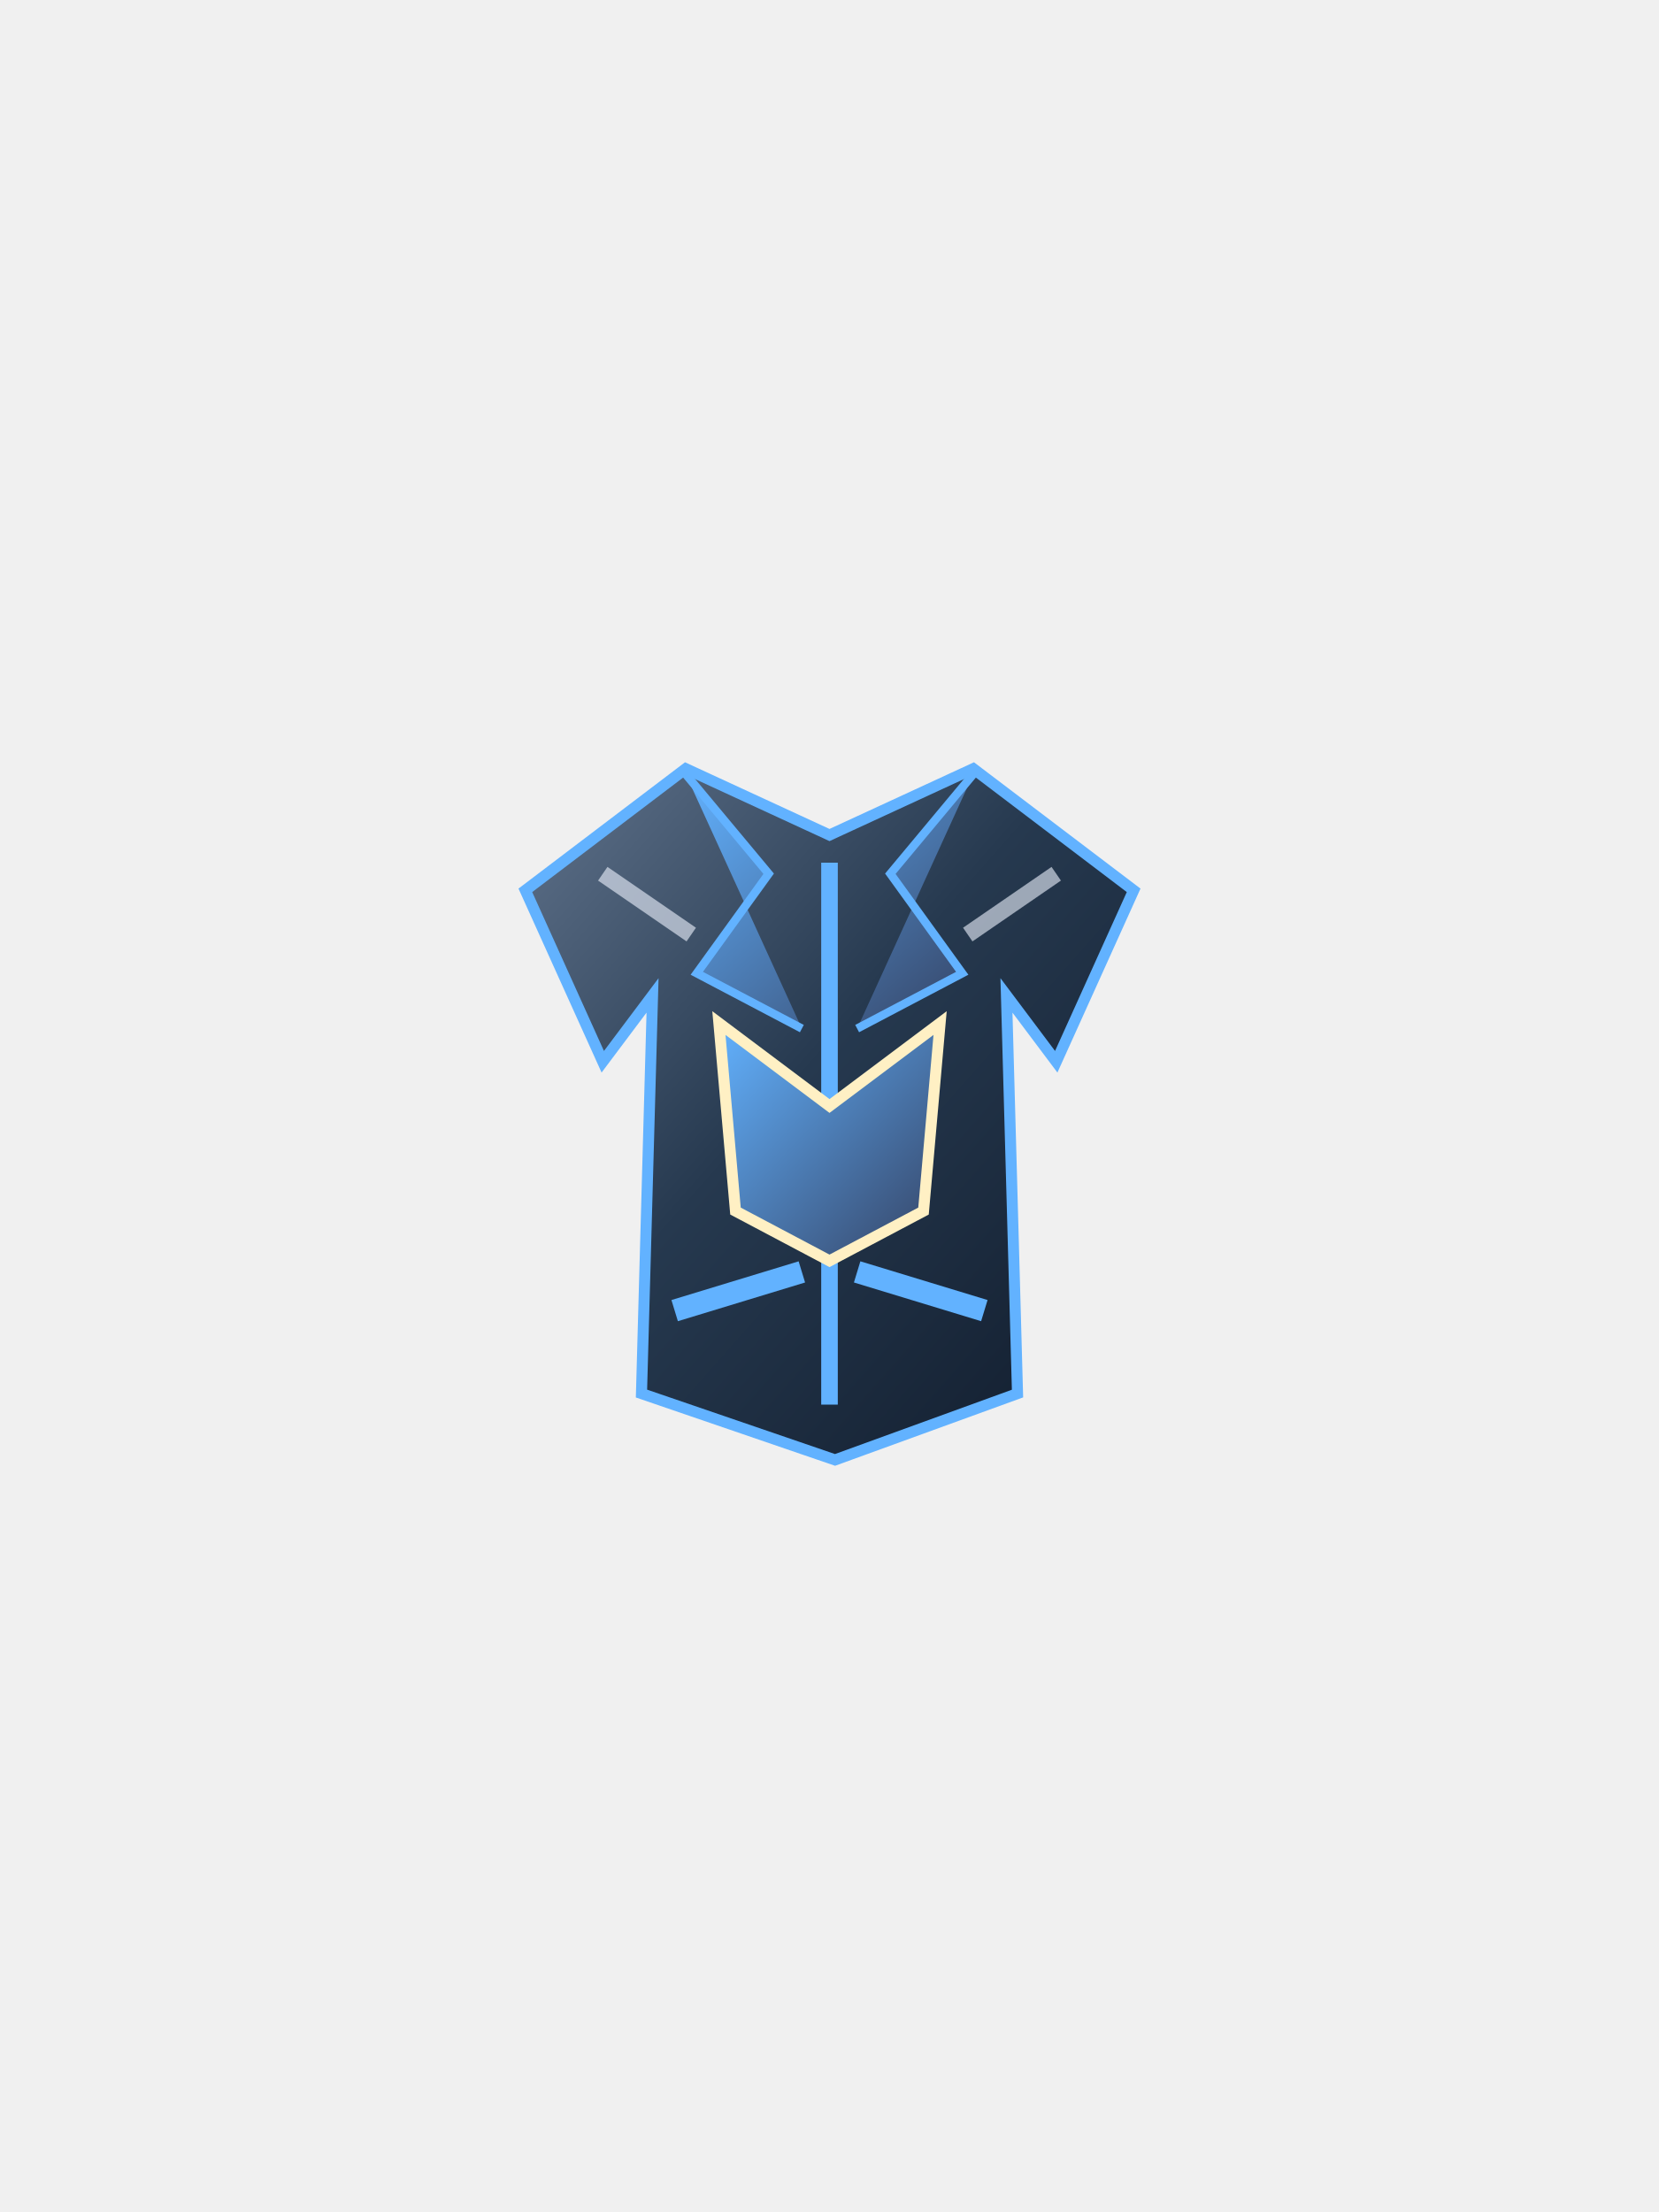
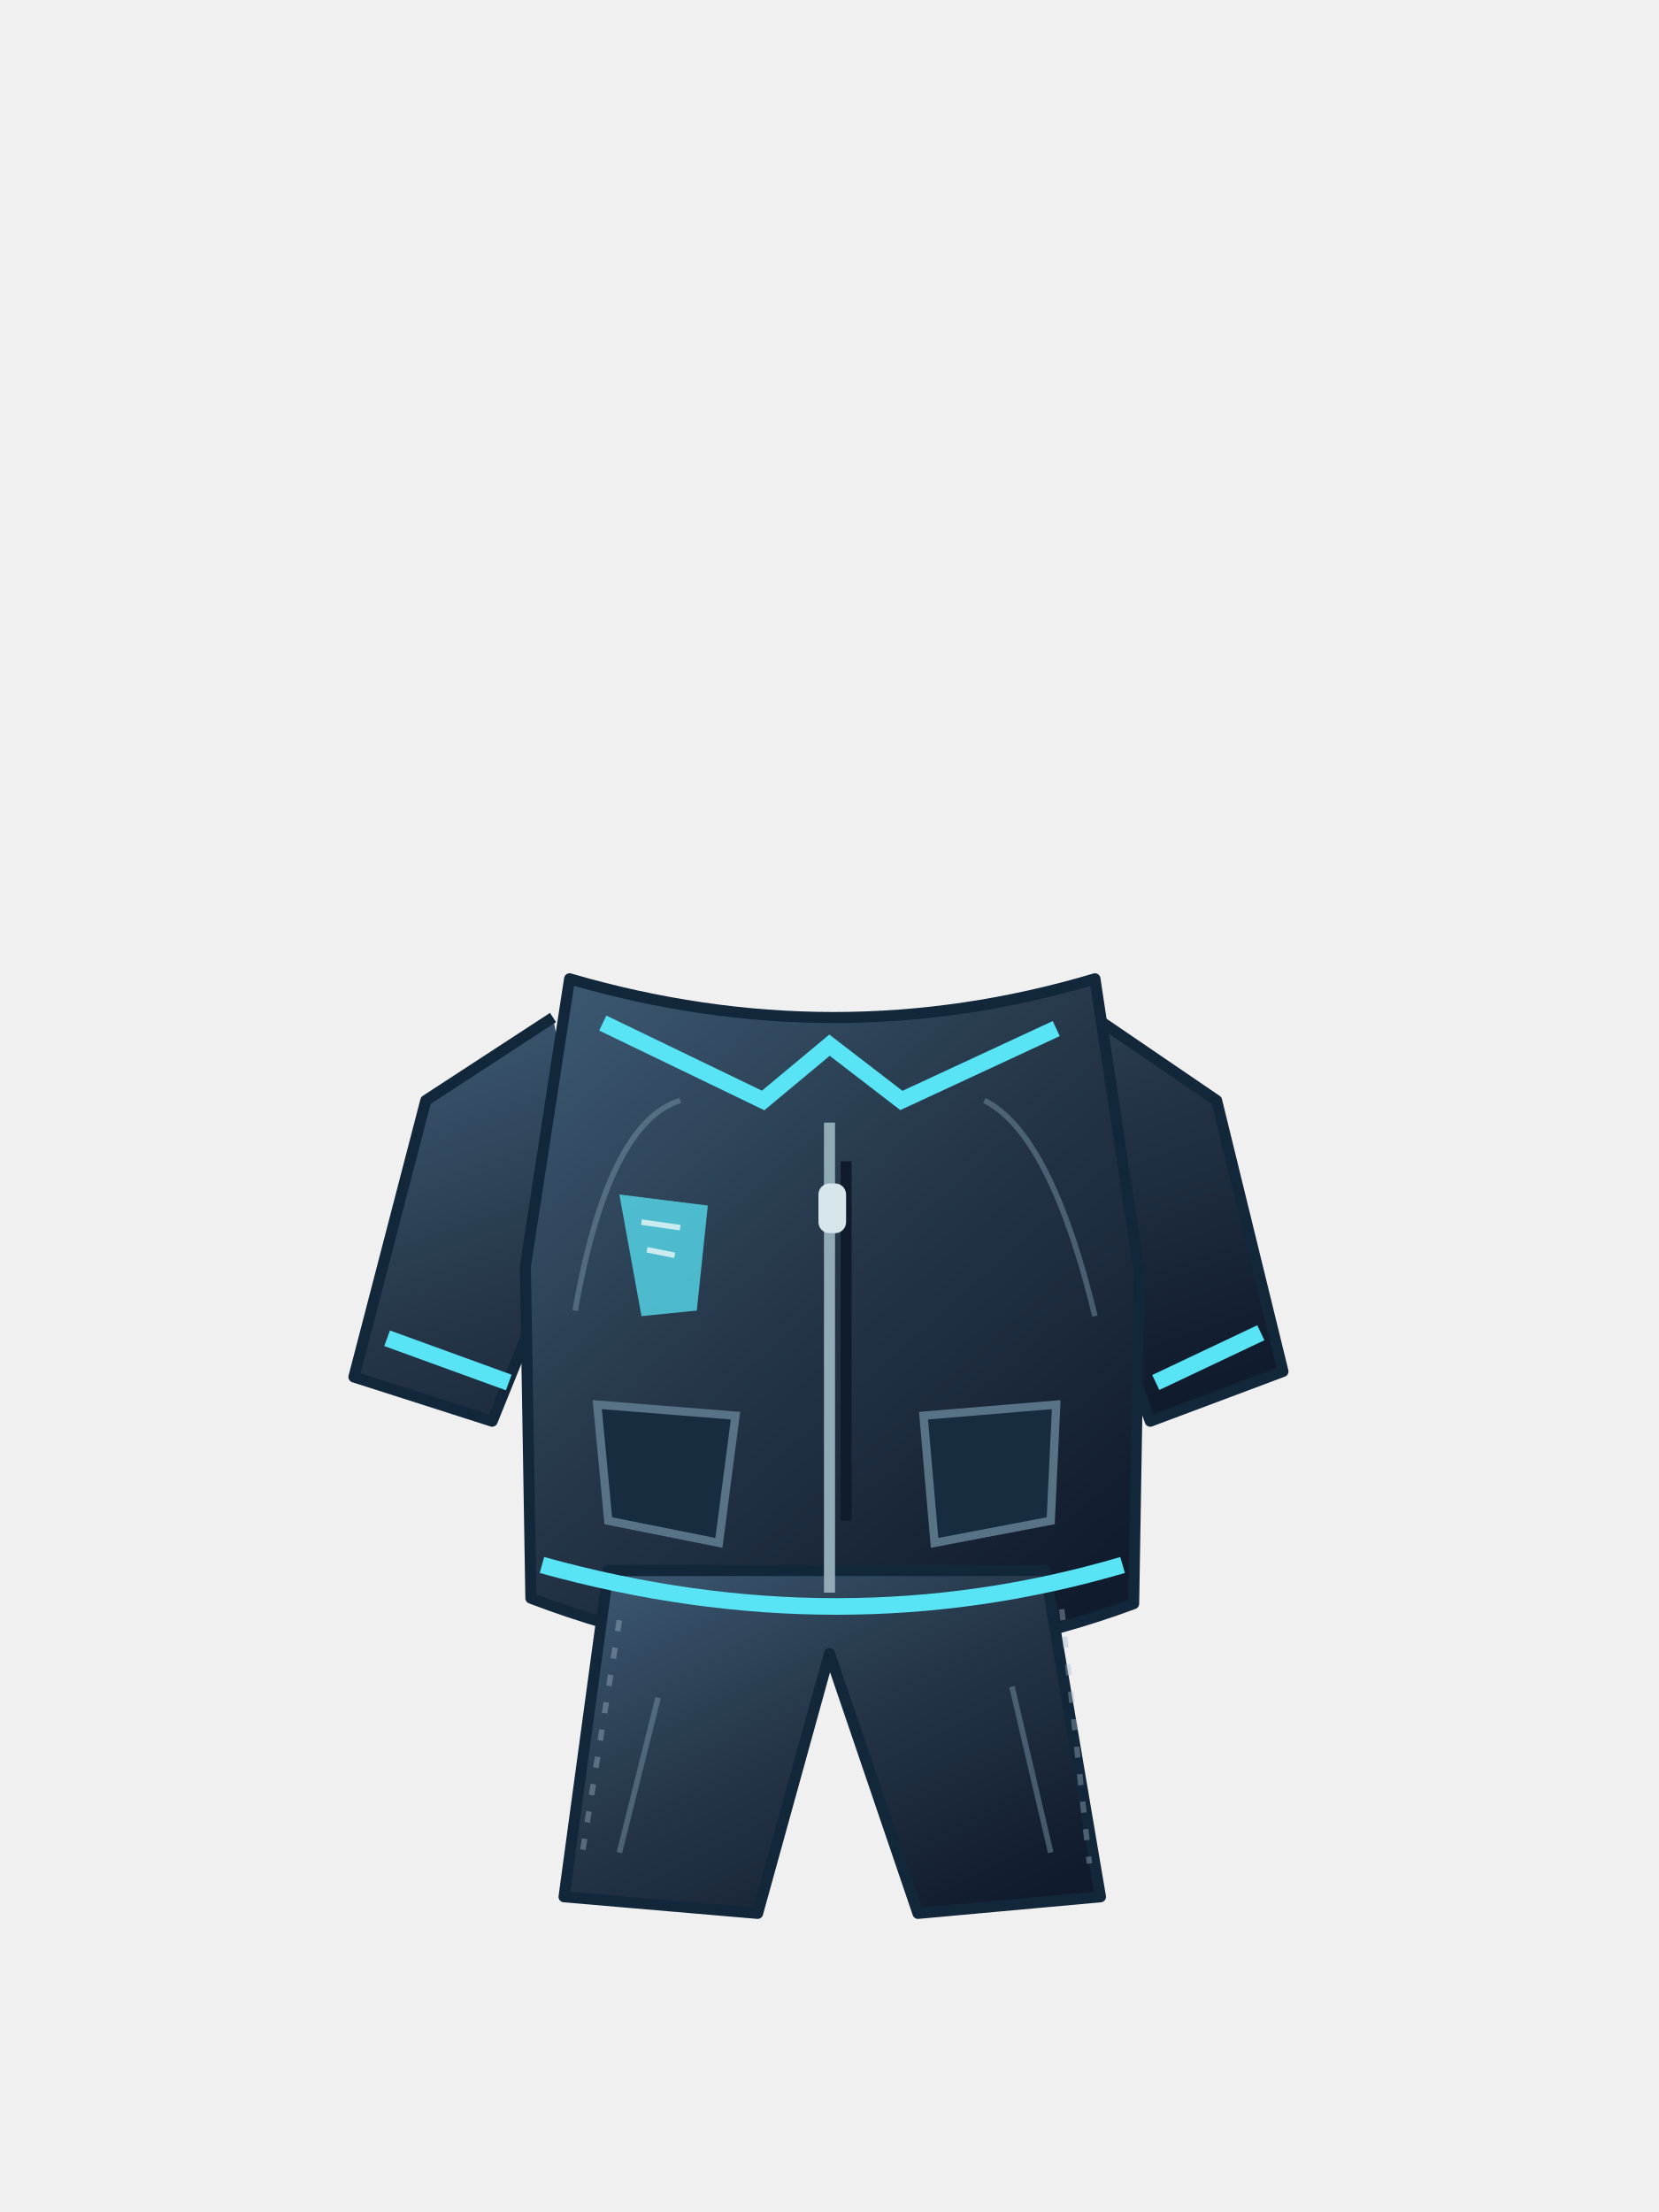
- <svg xmlns="http://www.w3.org/2000/svg" viewBox="0 0 300 400" role="img">
+ <svg xmlns="http://www.w3.org/2000/svg" viewBox="0 0 300 400">
  <defs>
-     <linearGradient id="metal" x2="1" y2="1">
-       <stop stop-color="#60738c" />
-       <stop offset=".45" stop-color="#26394f" />
-       <stop offset="1" stop-color="#101b2b" />
+     <radialGradient id="skin" cx=".32" cy=".2" r=".85">
+       <stop stop-color="#eac086" />
+       <stop offset=".55" stop-color="#93603e" />
+       <stop offset="1" stop-color="#392b37" />
+     </radialGradient>
+     <linearGradient id="cloth" x2=".8" y2="1">
+       <stop stop-color="#3d5b75" />
+       <stop offset=".5" stop-color="#253648" />
+       <stop offset="1" stop-color="#101b2d" />
    </linearGradient>
-     <linearGradient id="accent" x2="1" y2="1">
-       <stop stop-color="#62b2ff" />
-       <stop offset="1" stop-color="#344263" />
+     <linearGradient id="metal" x2=".75" y2="1">
+       <stop stop-color="#dce6e9" />
+       <stop offset=".3" stop-color="#7e98ac" />
+       <stop offset=".48" stop-color="#e1e9eb" />
+       <stop offset=".55" stop-color="#496477" />
+       <stop offset="1" stop-color="#192c40" />
    </linearGradient>
-     <filter id="glow">
-       <feGaussianBlur stdDeviation="3" />
-     </filter>
+     <linearGradient id="trim" x2="1" y2="1">
+       <stop stop-color="#edfcff" />
+       <stop offset=".4" stop-color="#58e4f5" />
+       <stop offset="1" stop-color="#287c9f" />
+     </linearGradient>
+     <linearGradient id="leather" x2=".8" y2="1">
+       <stop stop-color="#c59269" />
+       <stop offset=".5" stop-color="#855339" />
+       <stop offset="1" stop-color="#392722" />
+     </linearGradient>
+     <linearGradient id="hair" x2=".3" y2="1">
+       <stop stop-color="#8f5a36" />
+       <stop offset=".6" stop-color="#492b25" />
+       <stop offset="1" stop-color="#241b22" />
+     </linearGradient>
+     <radialGradient id="lens" cx=".3" cy=".15">
+       <stop stop-color="#84d9ef" />
+       <stop offset=".6" stop-color="#153e64" />
+       <stop offset="1" stop-color="#09182b" />
+     </radialGradient>
  </defs>
-   <path d="M124 139L150 151L176 139L205 161L191 192L182 180L184 252L151 264L116 252L118 180L109 192L95 161Z" fill="url(#metal)" stroke="#62b2ff" stroke-width="2" />
-   <path d="M124 140L139 158L126 176L145 186M176 140L161 158L174 176L155 186" fill="url(#accent)" stroke="#62b2ff" stroke-width="1.5" />
-   <path d="M150 156V254" stroke="#62b2ff" stroke-width="3" />
-   <path d="M122 237L145 230M155 230L178 237" stroke="#62b2ff" stroke-width="4" />
-   <path d="M109 158L125 169M175 169L191 158" stroke="#eff4ff" opacity=".6" stroke-width="3" />
-   <path d="M130 185L150 200L170 185L167 219L150 228L133 219Z" fill="url(#accent)" stroke="#fff0c4" stroke-width="2" />
+   <g stroke="#13273b" stroke-width="2" stroke-linejoin="round">
+     <path d="M100 184L77 199L64 249L89 257L106 215M198 184L220 199L232 248L208 257L193 215" fill="url(#cloth)" />
+     <path d="M103 177Q151 191 198 177L206 230L205 290Q151 310 96 289L95 229Z" fill="url(#cloth)" />
+     <path d="M110 284L102 343L137 346L150 299L166 346L199 343L189 284Z" fill="url(#cloth)" />
+   </g>
+   <path d="M109 185L138 199L150 189L163 199L191 186" fill="none" stroke="#58e4f5" stroke-width="3" />
+   <path d="M150 203V288" stroke="#91abb6" stroke-width="2" />
+   <path d="M153 210V275" stroke="#101c2b" stroke-width="2" />
+   <path d="M108 254L133 256L130 279L110 275ZM167 256L191 254L190 275L169 279Z" fill="#182c40" stroke="#587286" stroke-width="1.5" />
+   <path d="M104 237Q110 203 123 199M198 238Q190 205 178 199M119 307L112 335M183 305L190 335" fill="none" stroke="#7591a3" opacity=".5" />
+   <path d="M98 283Q152 298 203 283M70 242L92 250M209 250L228 241" fill="none" stroke="#58e4f5" stroke-width="3" />
+   <rect x="148" y="214" width="5" height="9" rx="2" fill="#d6e6ea" />
+   <path d="M112 216L128 218L126 237L116 238Z" fill="#58e4f5" opacity=".75" />
+   <path d="M116 221l7 1m-6 4 5 1" stroke="white" opacity=".7" />
+   <path d="M112 293L105 337M192 291L197 337" fill="none" stroke="#a5baca" stroke-dasharray="2 3" opacity=".4" />
</svg>
